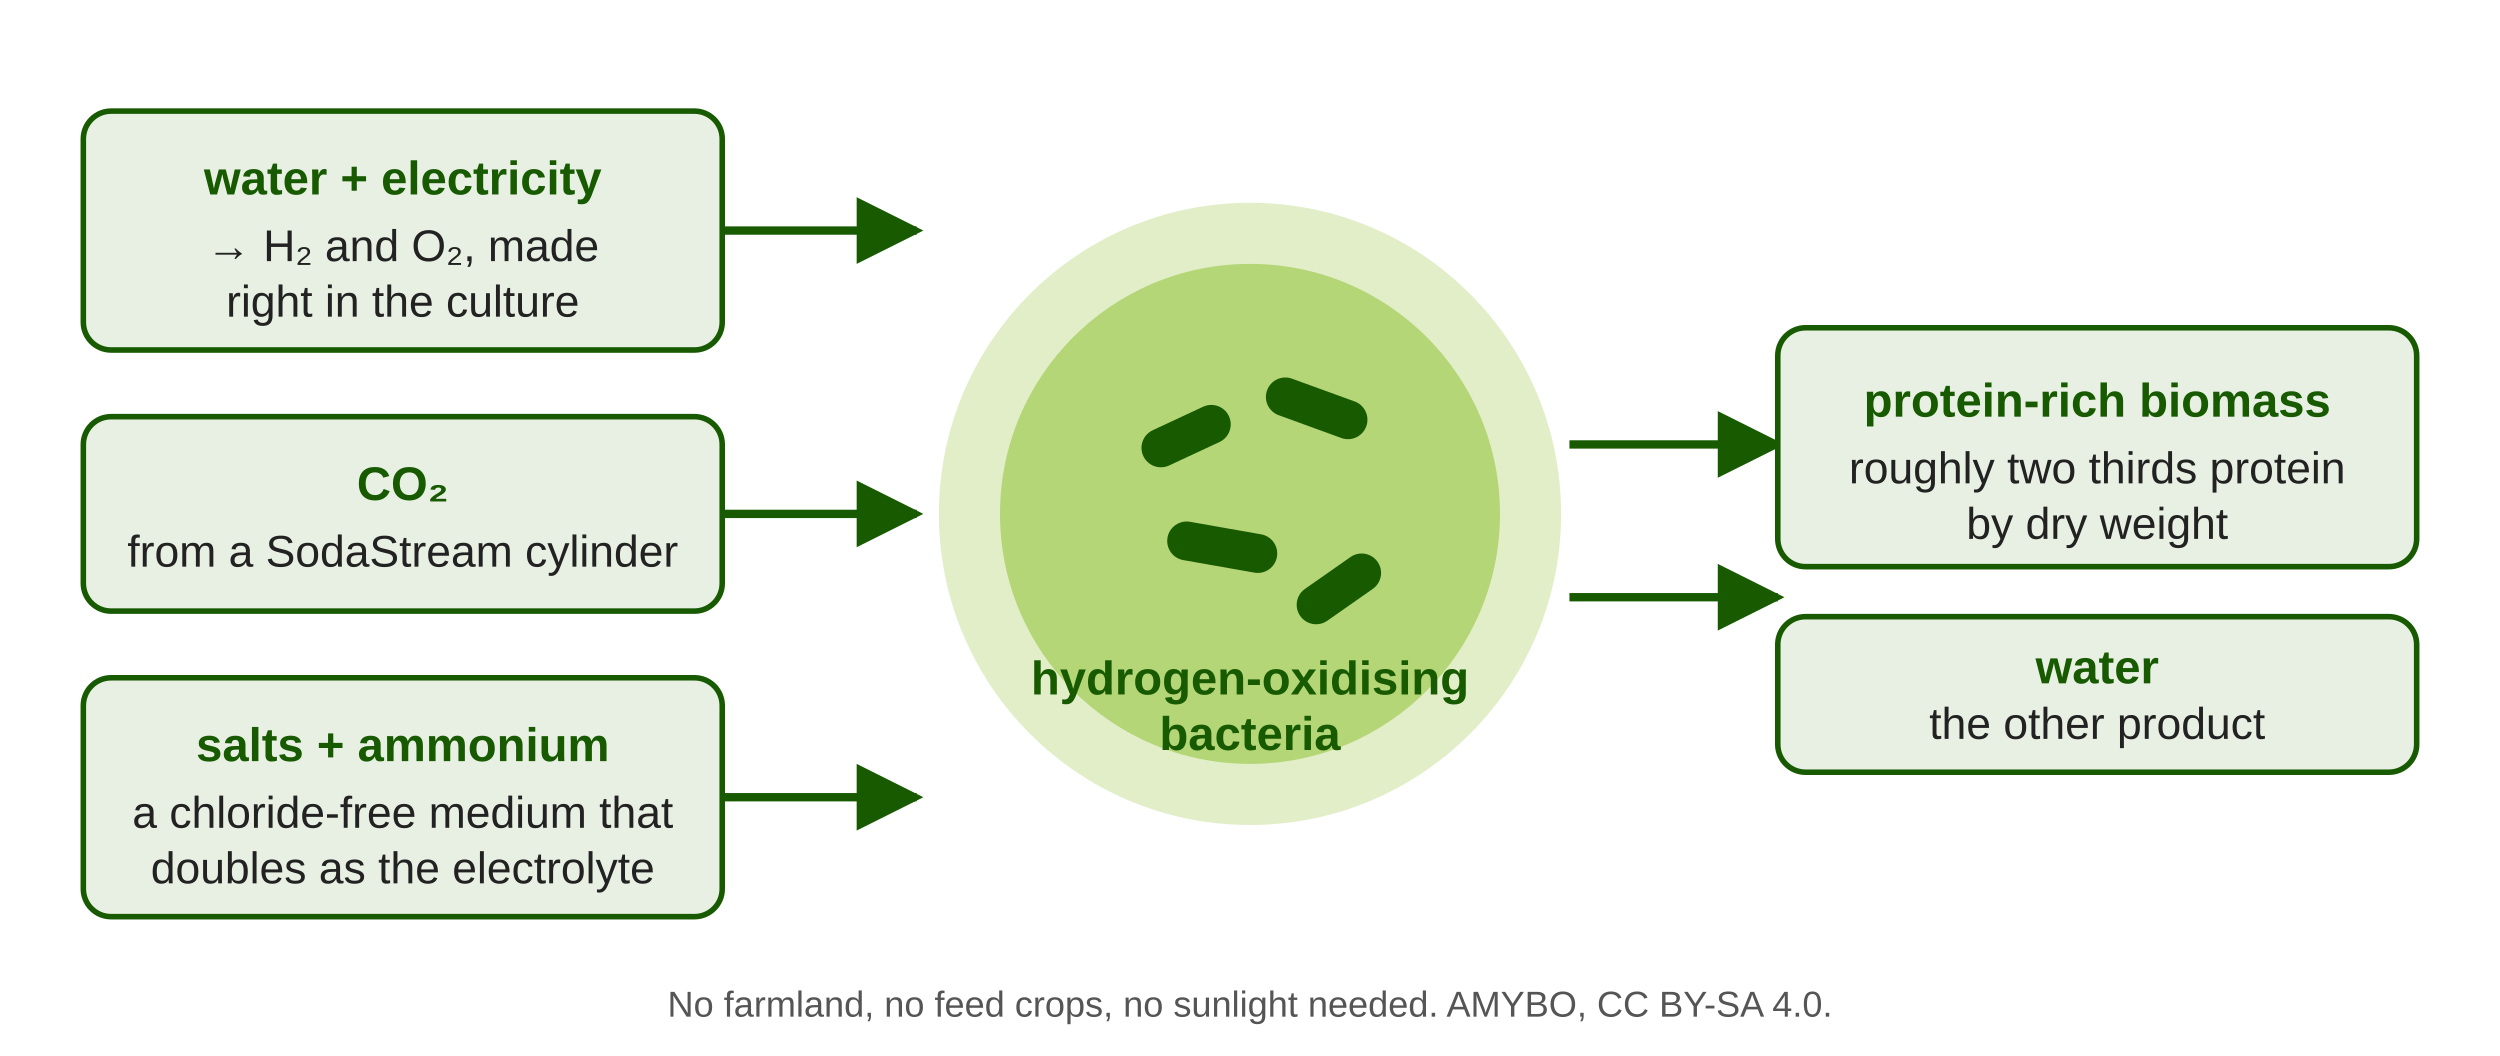
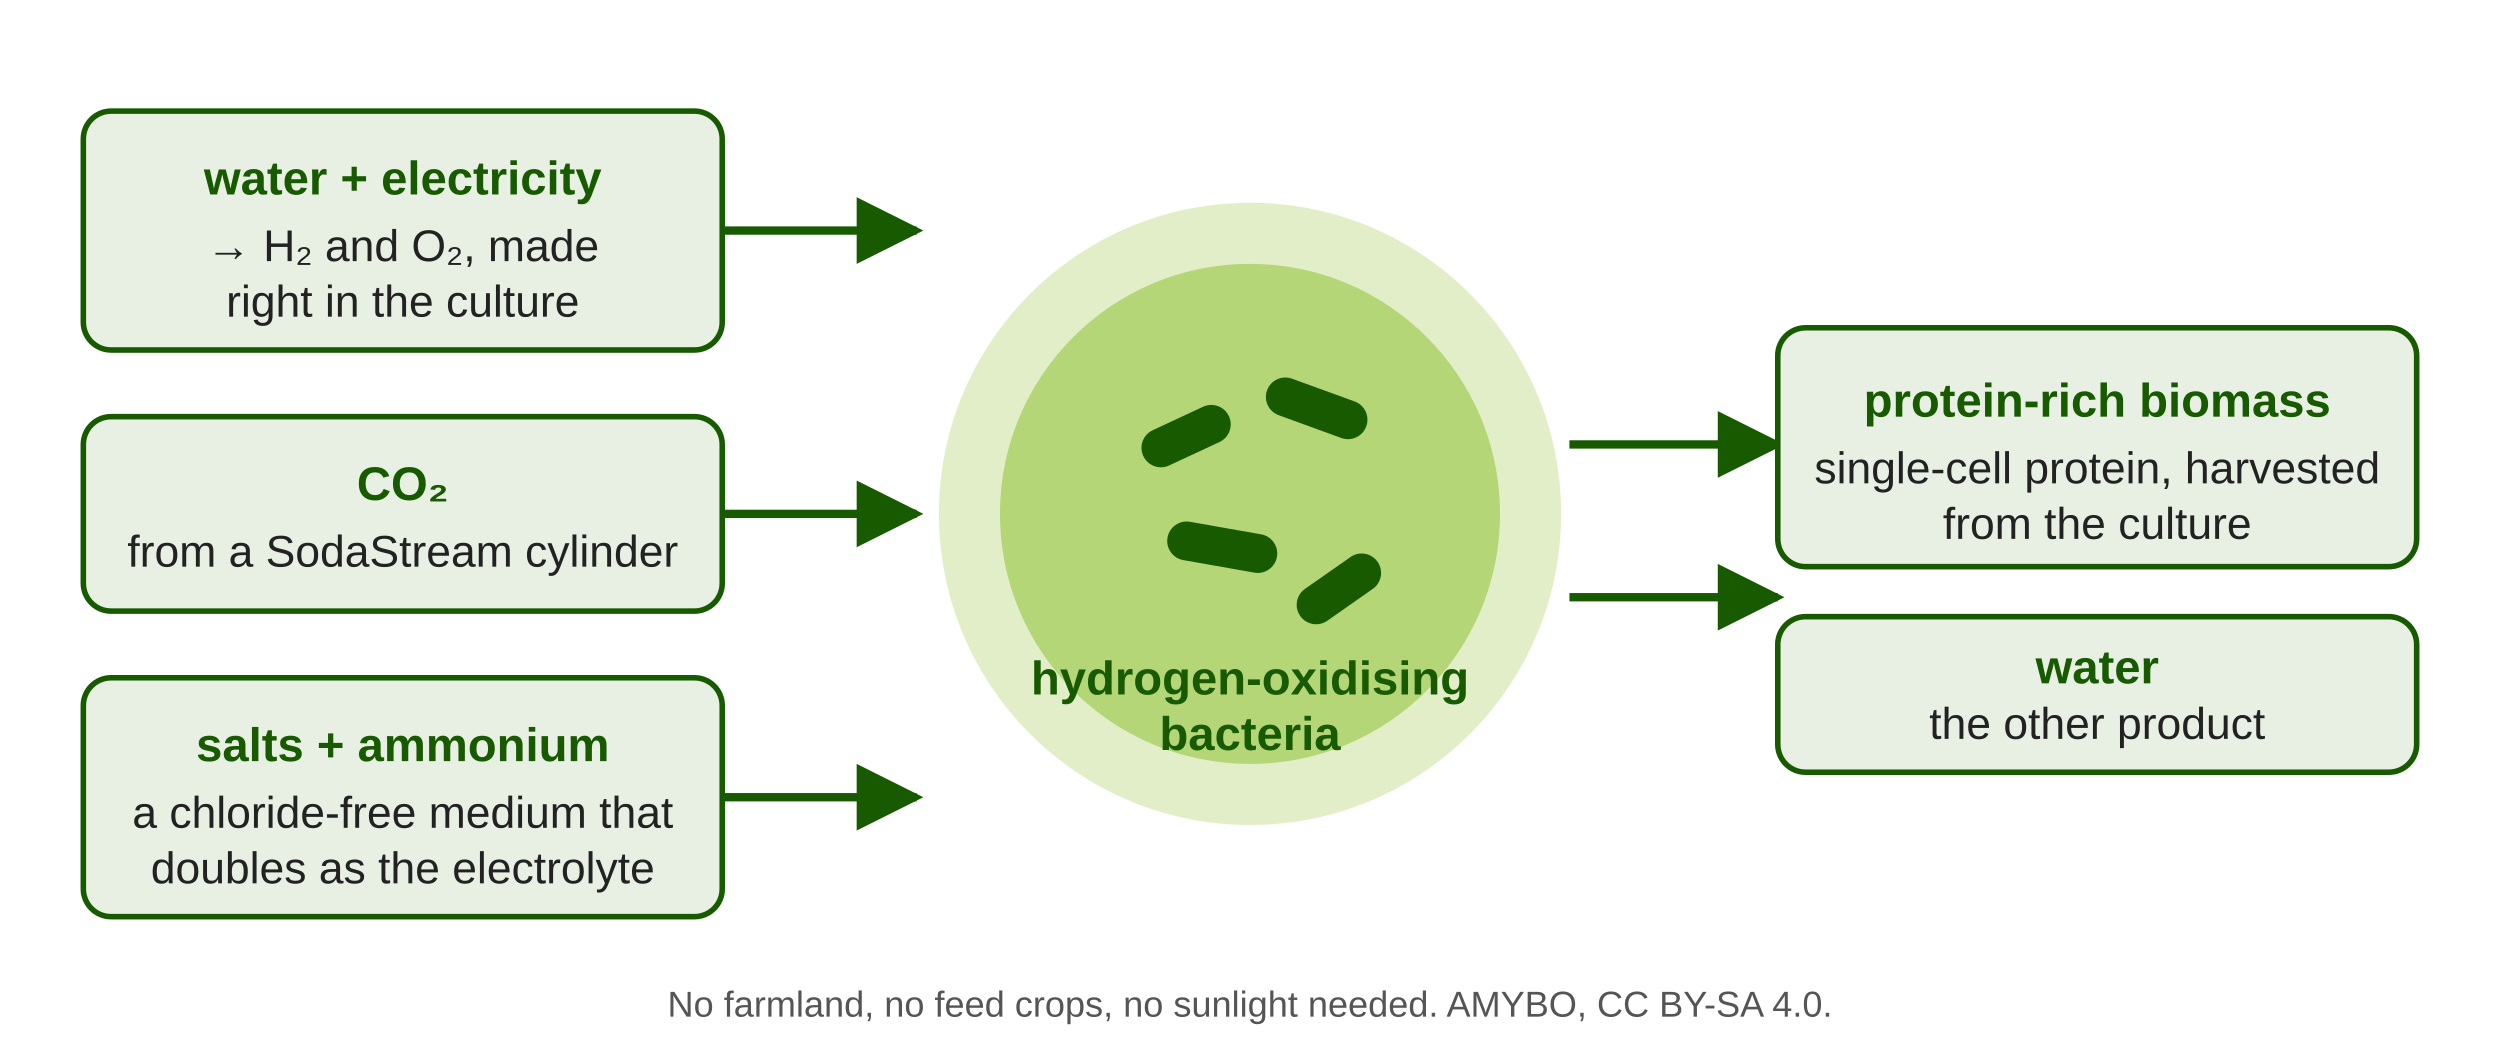
<svg xmlns="http://www.w3.org/2000/svg" viewBox="0 0 900 380" width="900" height="380" role="img" aria-labelledby="t2 d2">
  <defs>
    <marker id="a2" viewBox="0 0 10 10" refX="9" refY="5" markerWidth="8" markerHeight="8" orient="auto-start-reverse">
      <path d="M0 0L10 5L0 10z" fill="#175a00" />
    </marker>
  </defs>
  <style>
    text { font-family: Arial, Helvetica, sans-serif; font-size: 16px; fill: #222; }
    .h { font-weight: 700; fill: #175a00; font-size: 17px; }
    .s { font-size: 13px; fill: #555; }
    .box { fill: #e8f0e3; stroke: #175a00; stroke-width: 2; }
    .a { stroke: #175a00; stroke-width: 3; fill: none; }
  </style>
  <rect x="30" y="40" width="230" height="86" rx="10" class="box" />
  <text x="145" y="70" text-anchor="middle" class="h">water + electricity</text>
  <text x="145" y="94" text-anchor="middle">→ H₂ and O₂, made</text>
  <text x="145" y="114" text-anchor="middle">right in the culture</text>
  <rect x="30" y="150" width="230" height="70" rx="10" class="box" />
  <text x="145" y="180" text-anchor="middle" class="h">CO₂</text>
  <text x="145" y="204" text-anchor="middle">from a SodaStream cylinder</text>
  <rect x="30" y="244" width="230" height="86" rx="10" class="box" />
  <text x="145" y="274" text-anchor="middle" class="h">salts + ammonium</text>
  <text x="145" y="298" text-anchor="middle">a chloride-free medium that</text>
  <text x="145" y="318" text-anchor="middle">doubles as the electrolyte</text>
  <path class="a" d="M260 83 H330" marker-end="url(#a2)" />
  <path class="a" d="M260 185 H330" marker-end="url(#a2)" />
  <path class="a" d="M260 287 H330" marker-end="url(#a2)" />
  <circle cx="450" cy="185" r="112" fill="#87BD25" opacity="0.25" />
  <circle cx="450" cy="185" r="90" fill="#87BD25" opacity="0.5" />
  <g fill="#175a00">
    <rect x="410" y="150" width="34" height="14" rx="7" transform="rotate(-25 427 157)" />
    <rect x="455" y="140" width="38" height="14" rx="7" transform="rotate(20 474 147)" />
    <rect x="420" y="190" width="40" height="14" rx="7" transform="rotate(10 440 197)" />
    <rect x="465" y="205" width="34" height="14" rx="7" transform="rotate(-35 482 212)" />
  </g>
  <text x="450" y="250" text-anchor="middle" class="h">hydrogen-oxidising</text>
  <text x="450" y="270" text-anchor="middle" class="h">bacteria</text>
  <path class="a" d="M565 160 H640" marker-end="url(#a2)" />
  <path class="a" d="M565 215 H640" marker-end="url(#a2)" />
  <rect x="640" y="118" width="230" height="86" rx="10" class="box" />
  <text x="755" y="150" text-anchor="middle" class="h">protein-rich biomass</text>
-   <text x="755" y="174" text-anchor="middle">roughly two thirds protein</text>
-   <text x="755" y="194" text-anchor="middle">by dry weight</text>
+   <text x="755" y="174" text-anchor="middle">single-cell protein, harvested</text>
+   <text x="755" y="194" text-anchor="middle">from the culture</text>
  <rect x="640" y="222" width="230" height="56" rx="10" class="box" />
  <text x="755" y="246" text-anchor="middle" class="h">water</text>
  <text x="755" y="266" text-anchor="middle">the other product</text>
  <text x="450" y="366" text-anchor="middle" class="s">No farmland, no feed crops, no sunlight needed. AMYBO, CC BY-SA 4.0.</text>
</svg>
